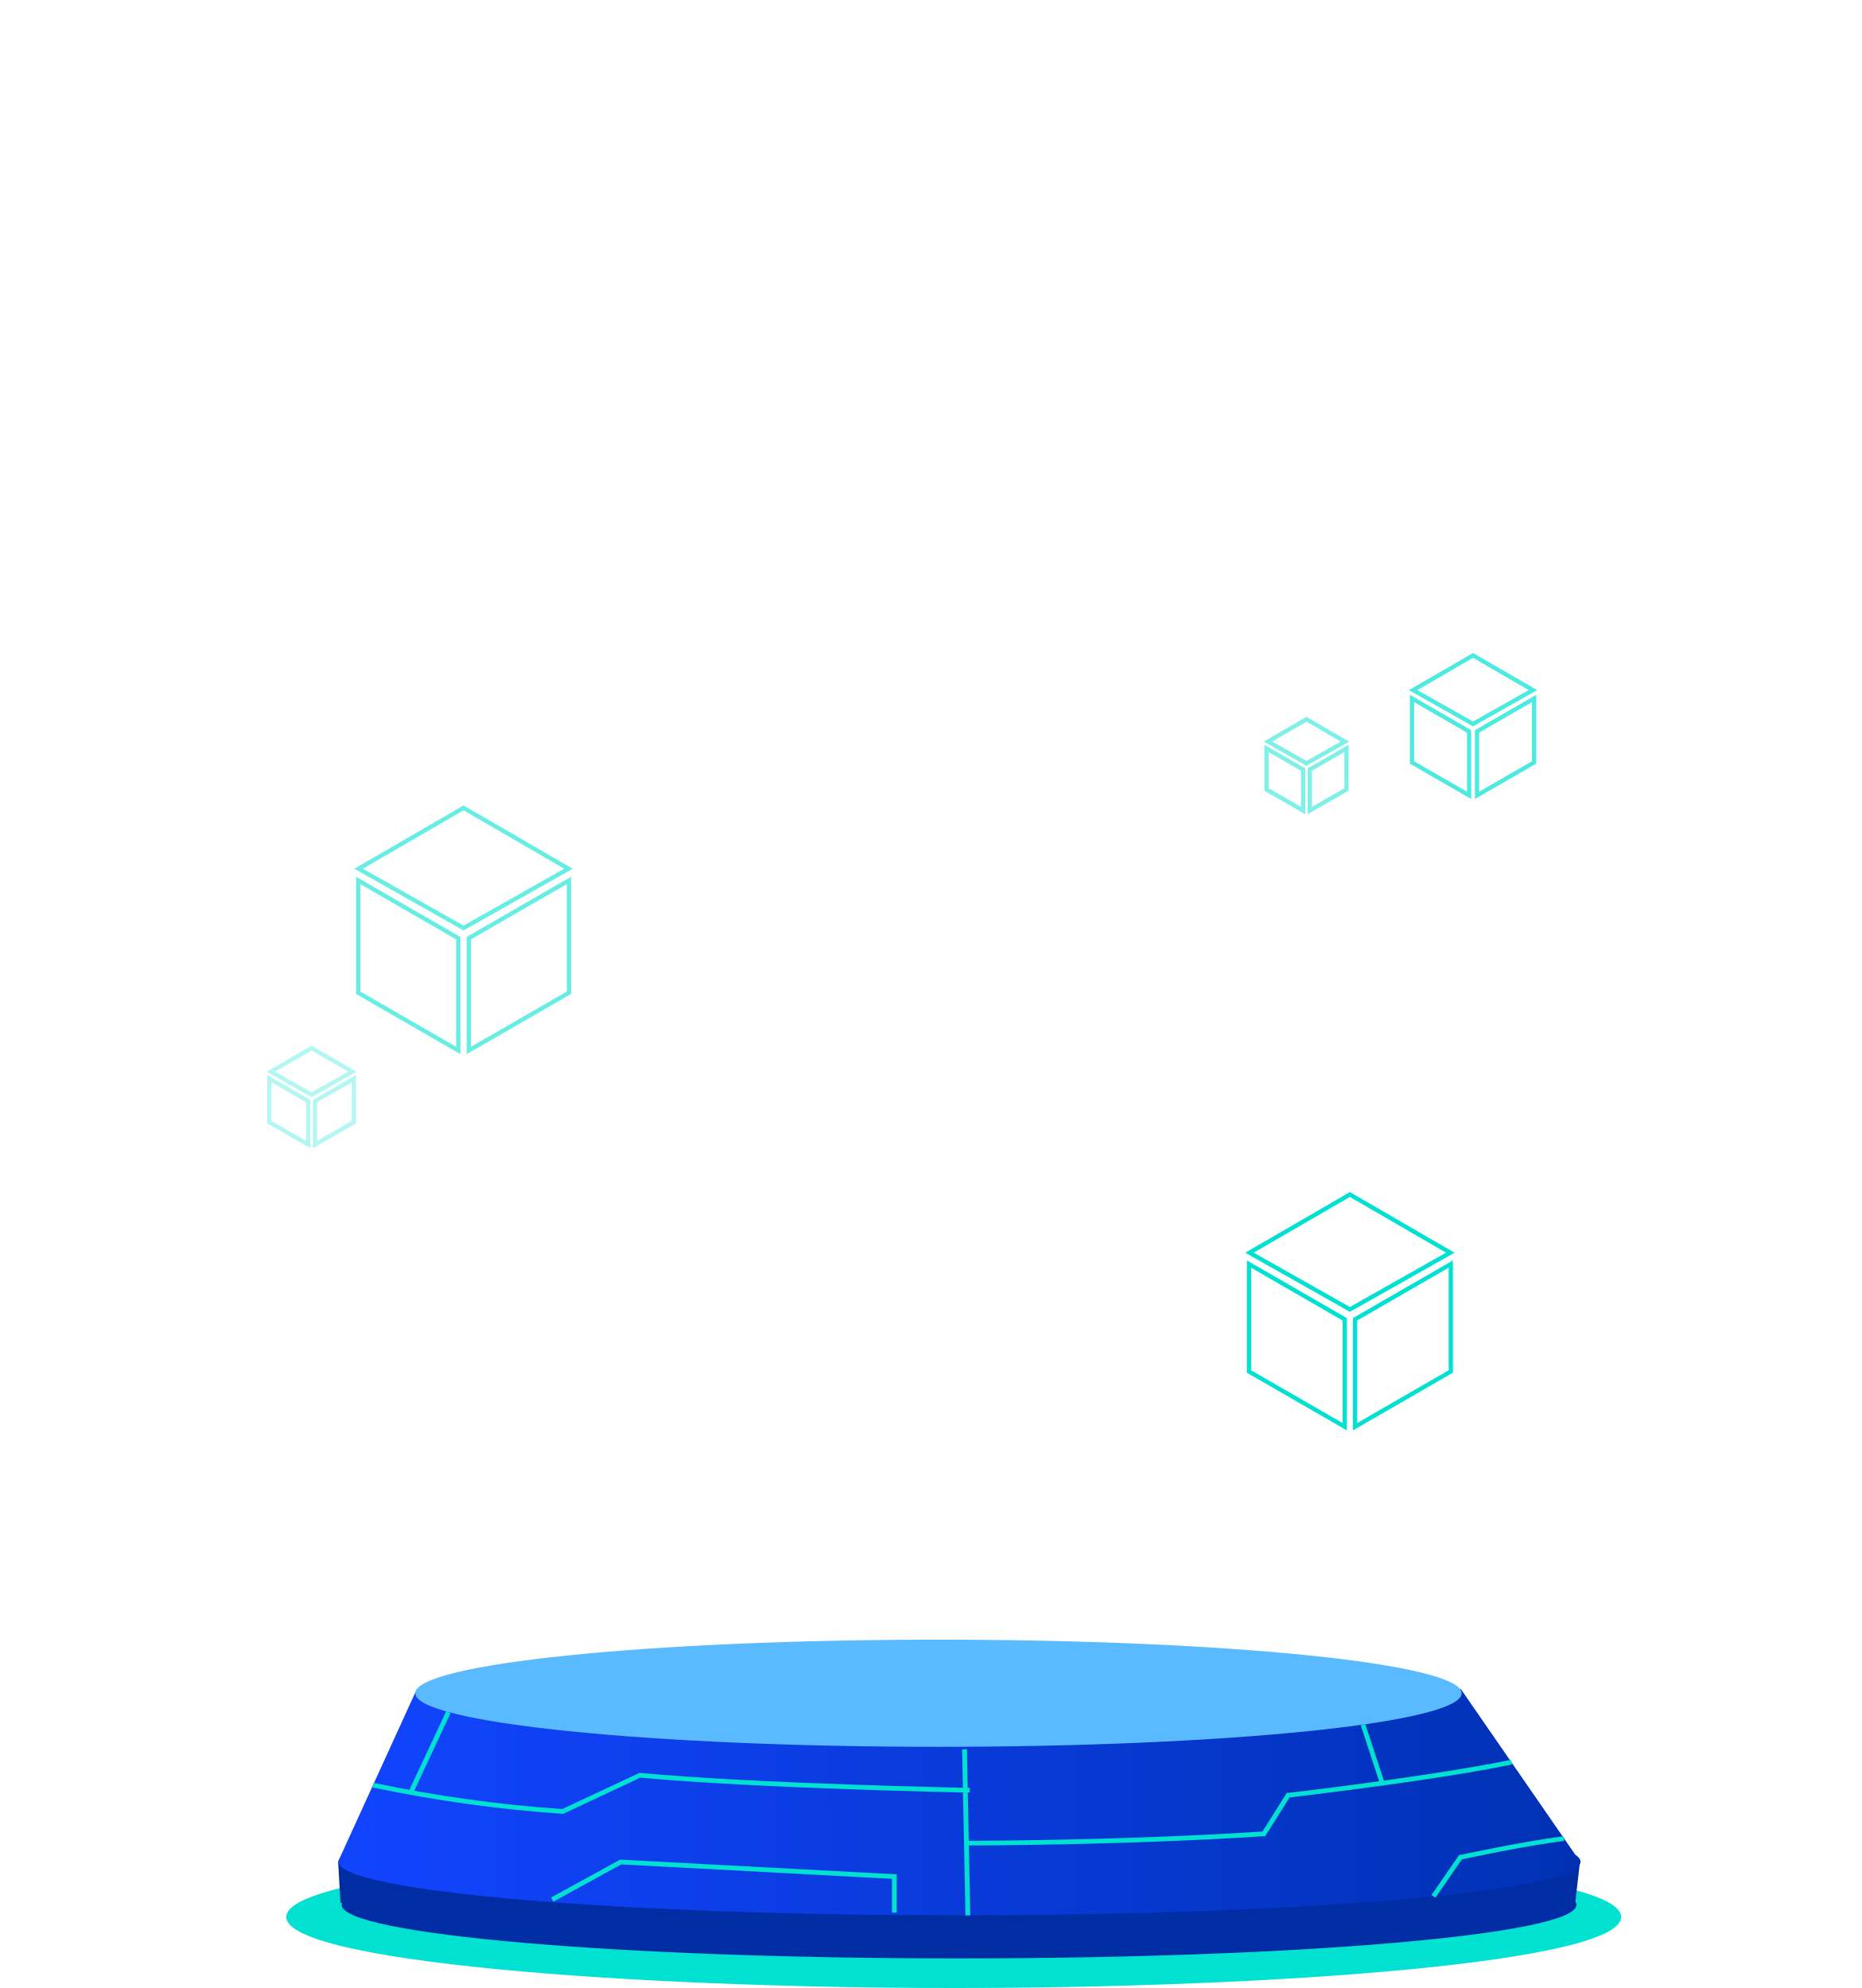
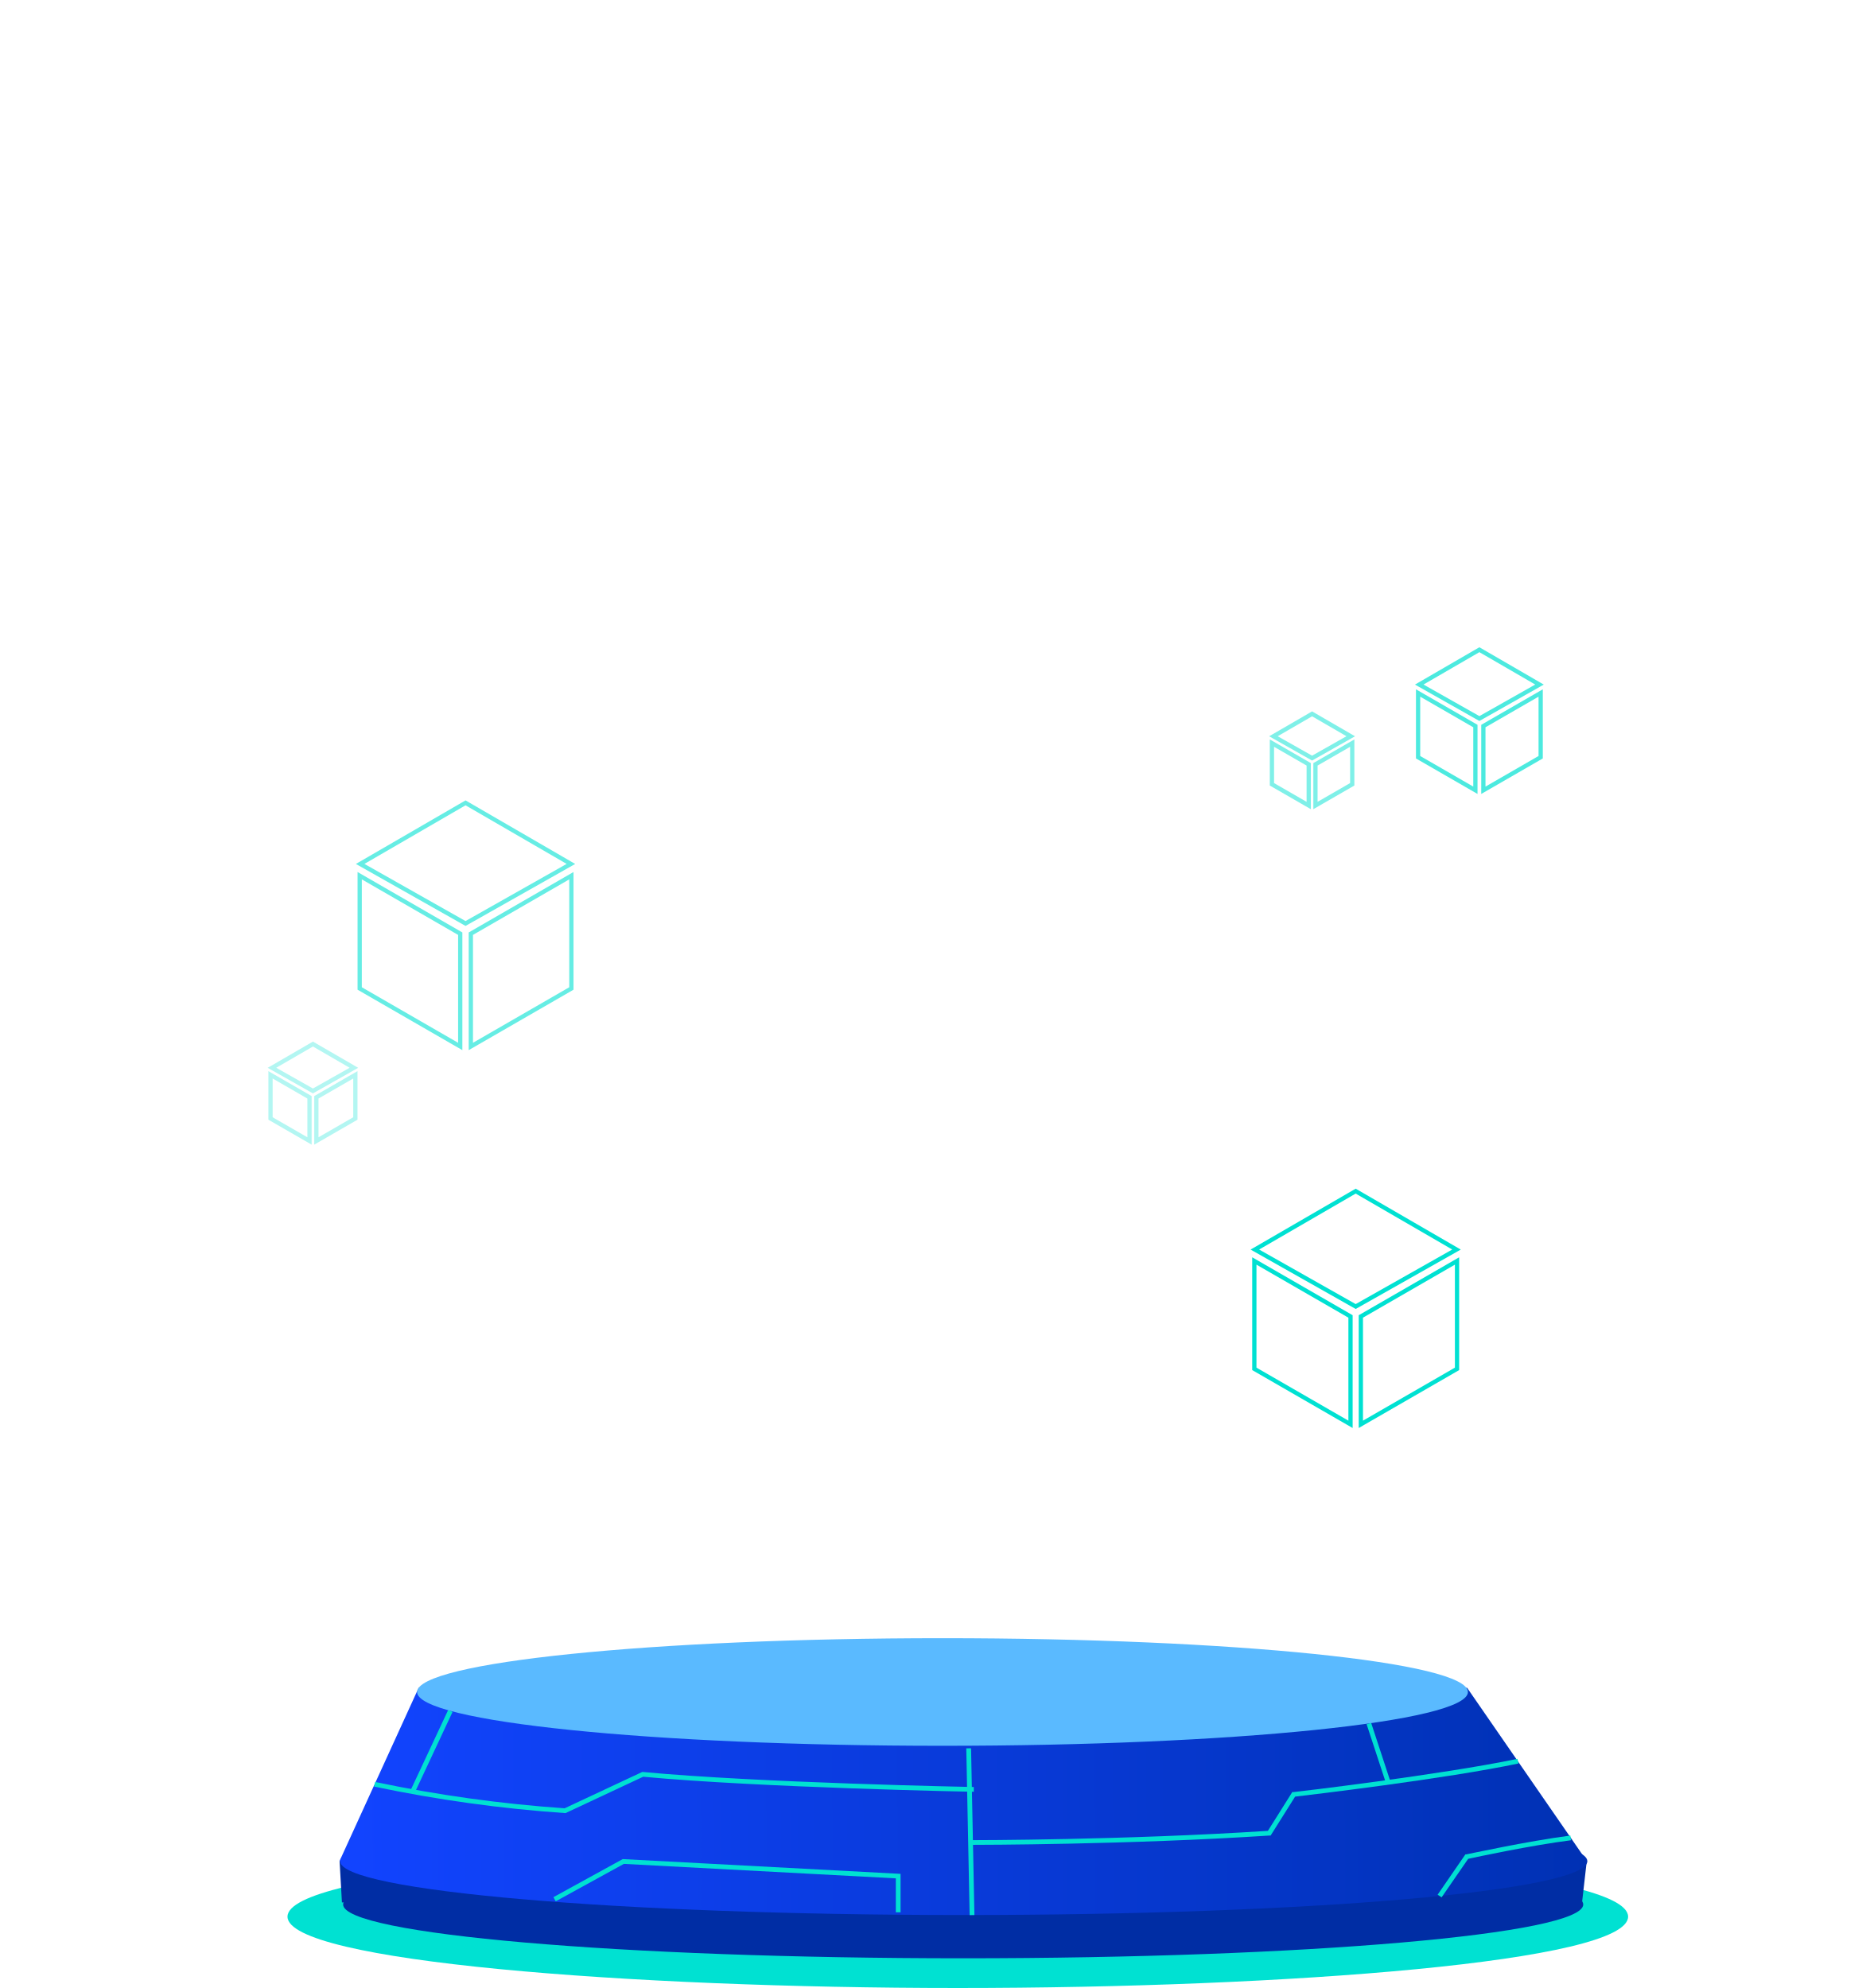
- <svg xmlns="http://www.w3.org/2000/svg" width="440" height="470" viewBox="0 0 440 470" fill="none">
-   <path style="mix-blend-mode:screen" opacity="0.28" d="M272.21 0L282.385 405.349L324.294 404.41L321.572 0H272.21Z" fill="url(#paint0_linear)" />
-   <path d="M225.415 470C147.876 470 67.664 463.716 67.664 453.205C67.664 442.695 147.876 436.35 225.415 436.35C302.953 436.35 383.178 442.635 383.178 453.205C383.178 463.776 302.965 470 225.415 470Z" fill="#00E1D2" />
-   <path style="mix-blend-mode:screen" opacity="0.2" d="M345.297 11.751H98.526V399.342H345.297V11.751Z" fill="url(#paint1_linear)" />
-   <path style="mix-blend-mode:screen" opacity="0.35" d="M440 2.975H0L97.944 403.07H343.551L440 2.975Z" fill="url(#paint2_linear)" />
-   <path d="M98.526 399.342L79.919 440.095H373.45L345.297 399.342H98.526Z" fill="url(#paint3_linear)" />
-   <path d="M79.919 440.094L80.475 449.858H372.337L373.45 440.094H79.919Z" fill="#002DA4" />
-   <path d="M221.822 412.982C290.116 412.982 345.479 407.312 345.479 400.317C345.479 393.322 290.116 387.651 221.822 387.651C153.527 387.651 98.164 393.322 98.164 400.317C98.164 407.312 153.527 412.982 221.822 412.982Z" fill="#5ABAFF" />
-   <path d="M226.685 463.005C307.28 463.005 372.616 457.334 372.616 450.339C372.616 443.344 307.28 437.674 226.685 437.674C146.089 437.674 80.754 443.344 80.754 450.339C80.754 457.334 146.089 463.005 226.685 463.005Z" fill="#002DA4" />
-   <path d="M226.817 452.82C307.873 452.82 373.582 447.15 373.582 440.155C373.582 433.16 307.873 427.49 226.817 427.49C145.76 427.49 80.051 433.16 80.051 440.155C80.051 447.15 145.76 452.82 226.817 452.82Z" fill="url(#paint4_linear)" />
-   <path d="M133.105 428.826H132.996C117.882 427.786 102.86 425.699 88.038 422.578L88.292 421.494C102.994 424.59 117.895 426.662 132.887 427.694L151.143 419.146H151.301C178.667 421.723 228.73 422.674 229.19 422.686V423.806C228.694 423.806 178.812 422.83 151.373 420.266L133.105 428.826Z" fill="#00E1D2" />
-   <path d="M211.949 452.182H210.835V444.188L146.835 440.78L130.792 449.593L130.248 448.618L146.569 439.649L146.738 439.661L211.949 443.128V452.182Z" fill="#00E1D2" />
-   <path d="M228.541 413.561L227.416 413.583L228.205 452.843L229.33 452.821L228.541 413.561Z" fill="#00E1D2" />
-   <path d="M228.777 436.302V435.195C229.116 435.195 264.758 435.195 298.403 433.004L304.138 423.878H304.404C304.743 423.878 339.235 419.796 357.141 416.052L357.371 417.148C340.264 420.76 308.07 424.564 304.803 424.949L299.045 434.111H298.742C265.484 436.278 230.217 436.302 228.777 436.302Z" fill="#00E1D2" />
-   <path d="M339.285 448.654L338.353 448.028L344.886 438.541H345.104C345.249 438.541 359.404 435.435 369.591 434.111L369.736 435.218C360.287 436.422 347.378 439.191 345.539 439.589L339.285 448.654Z" fill="#00E1D2" />
-   <path d="M322.693 407.559L321.635 407.903L326.093 421.475L327.151 421.131L322.693 407.559Z" fill="#00E1D2" />
-   <path d="M105.483 404.543L96.458 423.828L97.478 424.301L106.503 405.016L105.483 404.543Z" fill="#00E1D2" />
-   <path d="M295.336 296.16L319.062 282.405L342.789 296.16L319.062 309.572L295.336 296.16Z" stroke="#00E1D2" />
-   <path d="M295.211 324.247V298.849L317.846 311.907V337.305L295.211 324.247Z" stroke="#00E1D2" />
-   <path d="M342.914 324.247V298.849L320.279 311.907V337.305L342.914 324.247Z" stroke="#00E1D2" />
+ <svg xmlns="http://www.w3.org/2000/svg" width="440" height="468" viewBox="0 0 440 468" fill="none">
+   <path d="M225.415 468C147.876 468 67.664 461.716 67.664 451.205C67.664 440.695 147.876 434.35 225.415 434.35C302.953 434.35 383.178 440.635 383.178 451.205C383.178 461.776 302.965 468 225.415 468Z" fill="#00E1D2" />
+   <path style="mix-blend-mode:screen" opacity="0.2" d="M345.297 9.75H98.526V397.342H345.297V9.75Z" fill="url(#paint0_linear)" />
+   <path style="mix-blend-mode:screen" opacity="0.35" d="M440 0.975H0L97.944 401.07H343.551L440 0.975Z" fill="url(#paint1_linear)" />
+   <path d="M98.526 397.342L79.919 438.095H373.45L345.297 397.342H98.526Z" fill="url(#paint2_linear)" />
+   <path d="M79.919 438.094L80.475 447.858H372.337L373.45 438.094H79.919Z" fill="#002DA4" />
+   <path d="M221.822 410.982C290.116 410.982 345.479 405.312 345.479 398.317C345.479 391.322 290.116 385.651 221.822 385.651C153.527 385.651 98.164 391.322 98.164 398.317C98.164 405.312 153.527 410.982 221.822 410.982Z" fill="#5ABAFF" />
+   <path d="M226.685 461.005C307.28 461.005 372.616 455.334 372.616 448.339C372.616 441.344 307.28 435.674 226.685 435.674C146.089 435.674 80.754 441.344 80.754 448.339C80.754 455.334 146.089 461.005 226.685 461.005Z" fill="#002DA4" />
+   <path d="M226.817 450.82C307.873 450.82 373.582 445.15 373.582 438.155C373.582 431.16 307.873 425.49 226.817 425.49C145.76 425.49 80.051 431.16 80.051 438.155C80.051 445.15 145.76 450.82 226.817 450.82Z" fill="url(#paint3_linear)" />
+   <path d="M133.105 426.826H132.996C117.882 425.786 102.86 423.699 88.038 420.578L88.292 419.494C102.994 422.59 117.895 424.662 132.887 425.694L151.143 417.146H151.301C178.667 419.723 228.73 420.674 229.19 420.686V421.806C228.694 421.806 178.812 420.83 151.373 418.266L133.105 426.826Z" fill="#00E1D2" />
+   <path d="M211.949 450.182H210.835V442.188L146.835 438.78L130.792 447.593L130.248 446.618L146.569 437.649L146.738 437.661L211.949 441.128V450.182Z" fill="#00E1D2" />
+   <path d="M228.541 411.561L227.416 411.583L228.205 450.843L229.33 450.821L228.541 411.561Z" fill="#00E1D2" />
+   <path d="M228.777 434.302V433.195C229.116 433.195 264.758 433.195 298.403 431.004L304.138 421.878H304.404C304.743 421.878 339.235 417.796 357.141 414.052L357.371 415.148C340.264 418.76 308.07 422.564 304.803 422.949L299.045 432.111H298.742C265.484 434.278 230.217 434.302 228.777 434.302Z" fill="#00E1D2" />
+   <path d="M339.285 446.654L338.353 446.028L344.886 436.541H345.104C345.249 436.541 359.404 433.435 369.591 432.111L369.736 433.218C360.287 434.422 347.378 437.191 345.539 437.589L339.285 446.654Z" fill="#00E1D2" />
+   <path d="M322.693 405.559L321.635 405.903L326.093 419.475L327.151 419.131L322.693 405.559Z" fill="#00E1D2" />
+   <path d="M105.483 402.543L96.458 421.828L97.478 422.301L106.503 403.016L105.483 402.543Z" fill="#00E1D2" />
+   <path d="M295.336 294.16L319.062 280.405L342.789 294.16L319.062 307.572L295.336 294.16Z" stroke="#00E1D2" />
+   <path d="M295.211 322.247V296.849L317.846 309.907V335.305L295.211 322.247Z" stroke="#00E1D2" />
+   <path d="M342.914 322.247V296.849L320.279 309.907V335.305L342.914 322.247Z" stroke="#00E1D2" />
  <g opacity="0.7">
-     <path d="M334.021 163.154L348.174 154.949L362.326 163.154L348.174 171.154L334.021 163.154Z" stroke="#00E1D2" />
-     <path d="M333.748 180.259V165.14L347.235 172.92V188.039L333.748 180.259Z" stroke="#00E1D2" />
-     <path d="M362.599 180.259V165.14L349.113 172.92V188.039L362.599 180.259Z" stroke="#00E1D2" />
+     <path d="M334.021 161.154L348.174 152.949L362.326 161.154L348.174 169.154L334.021 161.154Z" stroke="#00E1D2" />
+     <path d="M333.748 178.259V163.14L347.235 170.92V186.039L333.748 178.259Z" stroke="#00E1D2" />
+     <path d="M362.599 178.259V163.14L349.113 170.92V186.039L362.599 178.259Z" stroke="#00E1D2" />
  </g>
  <g opacity="0.5">
-     <path d="M299.701 175.324L308.801 170.049L317.9 175.324L308.801 180.468L299.701 175.324Z" stroke="#00E1D2" />
-     <path d="M299.35 186.633V176.938L308.008 181.932V191.627L299.35 186.633Z" stroke="#00E1D2" />
-     <path d="M318.251 186.633V176.938L309.593 181.932V191.627L318.251 186.633Z" stroke="#00E1D2" />
+     <path d="M299.701 173.324L308.801 168.049L317.9 173.324L308.801 178.468L299.701 173.324Z" stroke="#00E1D2" />
+     <path d="M299.35 184.633V174.938L308.008 179.932V189.627L299.35 184.633Z" stroke="#00E1D2" />
+     <path d="M318.251 184.633V174.938L309.593 179.932V189.627L318.251 184.633Z" stroke="#00E1D2" />
  </g>
  <g opacity="0.6">
-     <path d="M84.762 205.38L109.565 191.001L134.367 205.38L109.565 219.4L84.762 205.38Z" stroke="#00E1D2" />
-     <path d="M84.654 234.7V208.148L108.317 221.799V248.351L84.654 234.7Z" stroke="#00E1D2" />
-     <path d="M134.476 234.7V208.148L110.813 221.799V248.351L134.476 234.7Z" stroke="#00E1D2" />
+     <path d="M84.763 203.38L109.565 189.001L134.368 203.38L109.565 217.4L84.763 203.38Z" stroke="#00E1D2" />
+     <path d="M84.654 232.7V206.148L108.317 219.799V246.351L84.654 232.7Z" stroke="#00E1D2" />
+     <path d="M134.476 232.7V206.148L110.813 219.799V246.351L134.476 232.7Z" stroke="#00E1D2" />
  </g>
  <g opacity="0.3">
-     <path d="M64.006 253.371L73.65 247.781L83.293 253.371L73.65 258.822L64.006 253.371Z" stroke="#00E1D2" />
-     <path d="M63.664 265.303V255.025L72.841 260.319V270.597L63.664 265.303Z" stroke="#00E1D2" />
-     <path d="M83.635 265.303V255.025L74.458 260.319V270.597L83.635 265.303Z" stroke="#00E1D2" />
+     <path d="M64.006 251.371L73.65 245.781L83.293 251.371L73.65 256.822L64.006 251.371Z" stroke="#00E1D2" />
+     <path d="M63.664 263.303V253.025L72.841 258.319V268.597L63.664 263.303Z" stroke="#00E1D2" />
+     <path d="M83.635 263.303V253.025L74.458 258.319V268.597L83.635 263.303Z" stroke="#00E1D2" />
  </g>
  <defs>
-     <linearGradient id="paint0_linear" x1="298.246" y1="405.349" x2="298.246" y2="0" gradientUnits="userSpaceOnUse">
+     <linearGradient id="paint0_linear" x1="222.276" y1="395.356" x2="222.276" y2="9.686" gradientUnits="userSpaceOnUse">
      <stop stop-color="#0275FF" />
-       <stop offset="1" />
+       <stop offset="0.552" stop-color="#0073A5" stop-opacity="0.448" />
+       <stop offset="1" stop-opacity="0" />
    </linearGradient>
-     <linearGradient id="paint1_linear" x1="222.276" y1="397.356" x2="222.276" y2="11.686" gradientUnits="userSpaceOnUse">
-       <stop stop-color="#0275FF" />
-       <stop offset="1" />
+     <linearGradient id="paint1_linear" x1="222.799" y1="313.225" x2="222.799" y2="0.953" gradientUnits="userSpaceOnUse">
+       <stop stop-color="#0238FF" />
+       <stop offset="0.557" stop-color="#0025AE" stop-opacity="0.443" />
+       <stop offset="1" stop-opacity="0" />
    </linearGradient>
-     <linearGradient id="paint2_linear" x1="222.799" y1="315.225" x2="222.799" y2="2.953" gradientUnits="userSpaceOnUse">
-       <stop stop-color="#0238FF" />
-       <stop offset="1" />
-     </linearGradient>
-     <linearGradient id="paint3_linear" x1="373.45" y1="419.572" x2="79.919" y2="419.572" gradientUnits="userSpaceOnUse">
+     <linearGradient id="paint2_linear" x1="373.45" y1="417.572" x2="79.919" y2="417.572" gradientUnits="userSpaceOnUse">
      <stop stop-color="#0031B4" />
      <stop offset="1" stop-color="#1244FF" />
    </linearGradient>
-     <linearGradient id="paint4_linear" x1="373.582" y1="440.064" x2="80.051" y2="440.064" gradientUnits="userSpaceOnUse">
+     <linearGradient id="paint3_linear" x1="373.582" y1="438.064" x2="80.051" y2="438.064" gradientUnits="userSpaceOnUse">
      <stop stop-color="#0031B4" />
      <stop offset="1" stop-color="#1244FF" />
    </linearGradient>
  </defs>
</svg>
